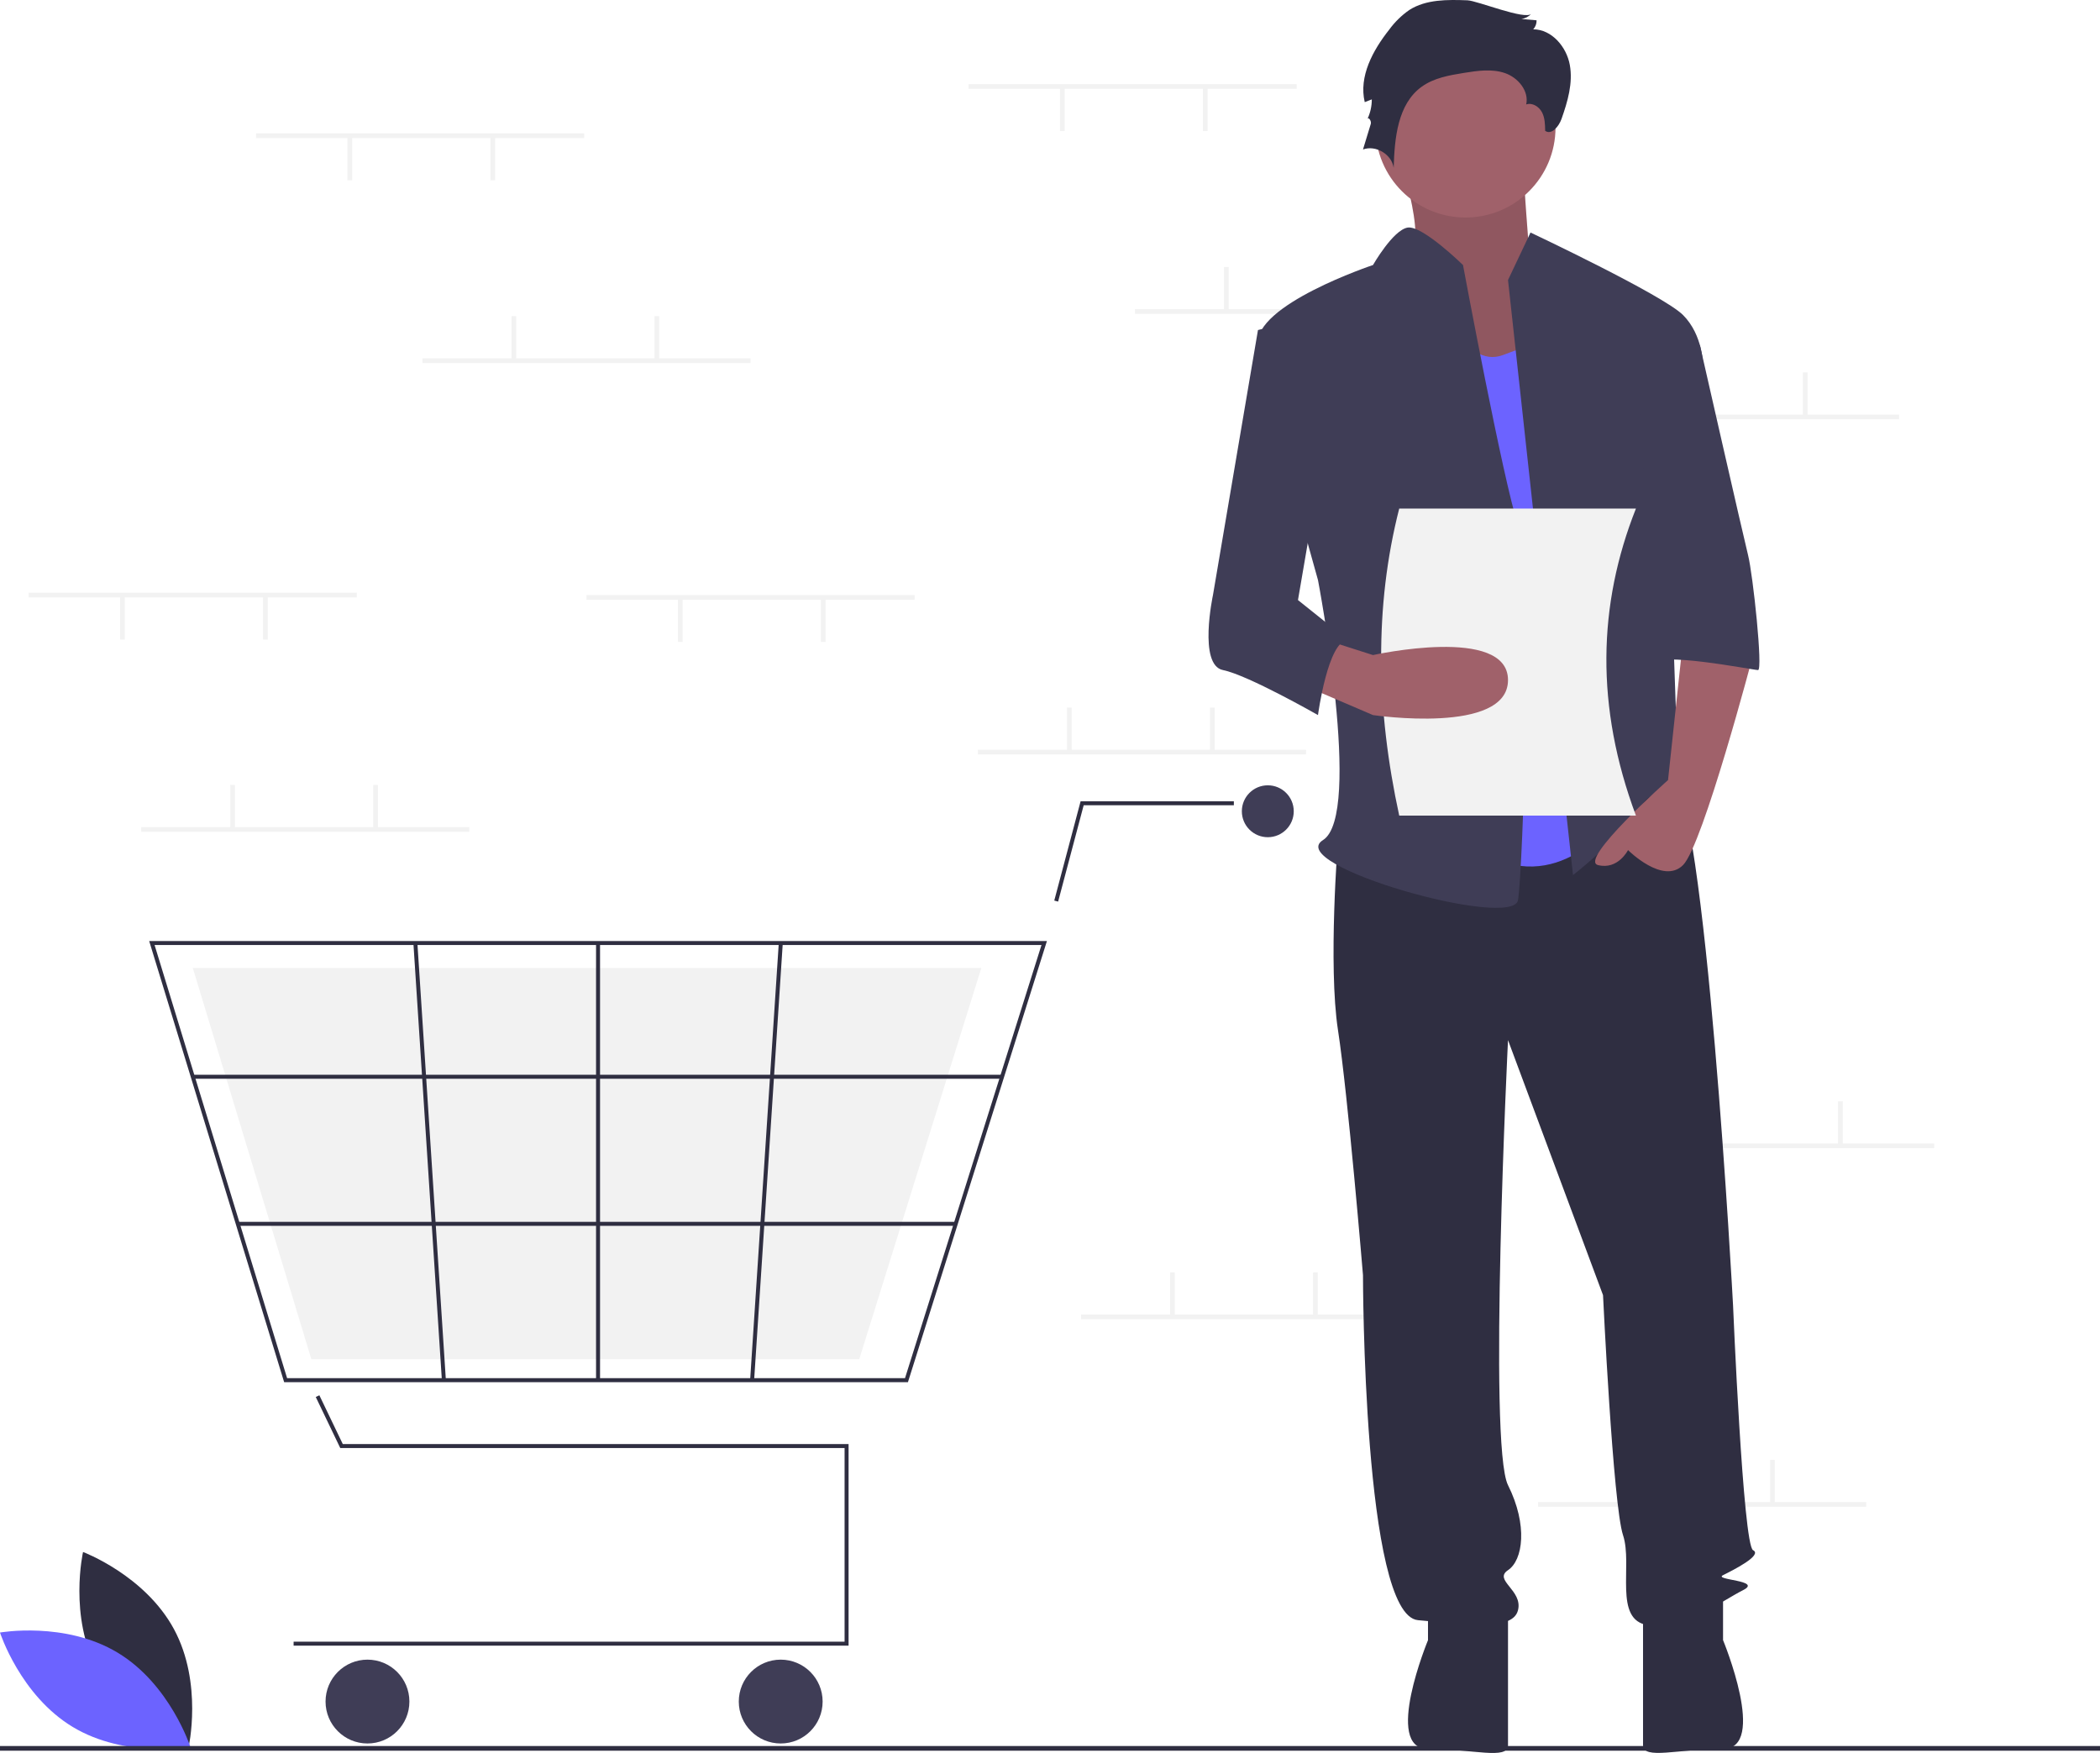
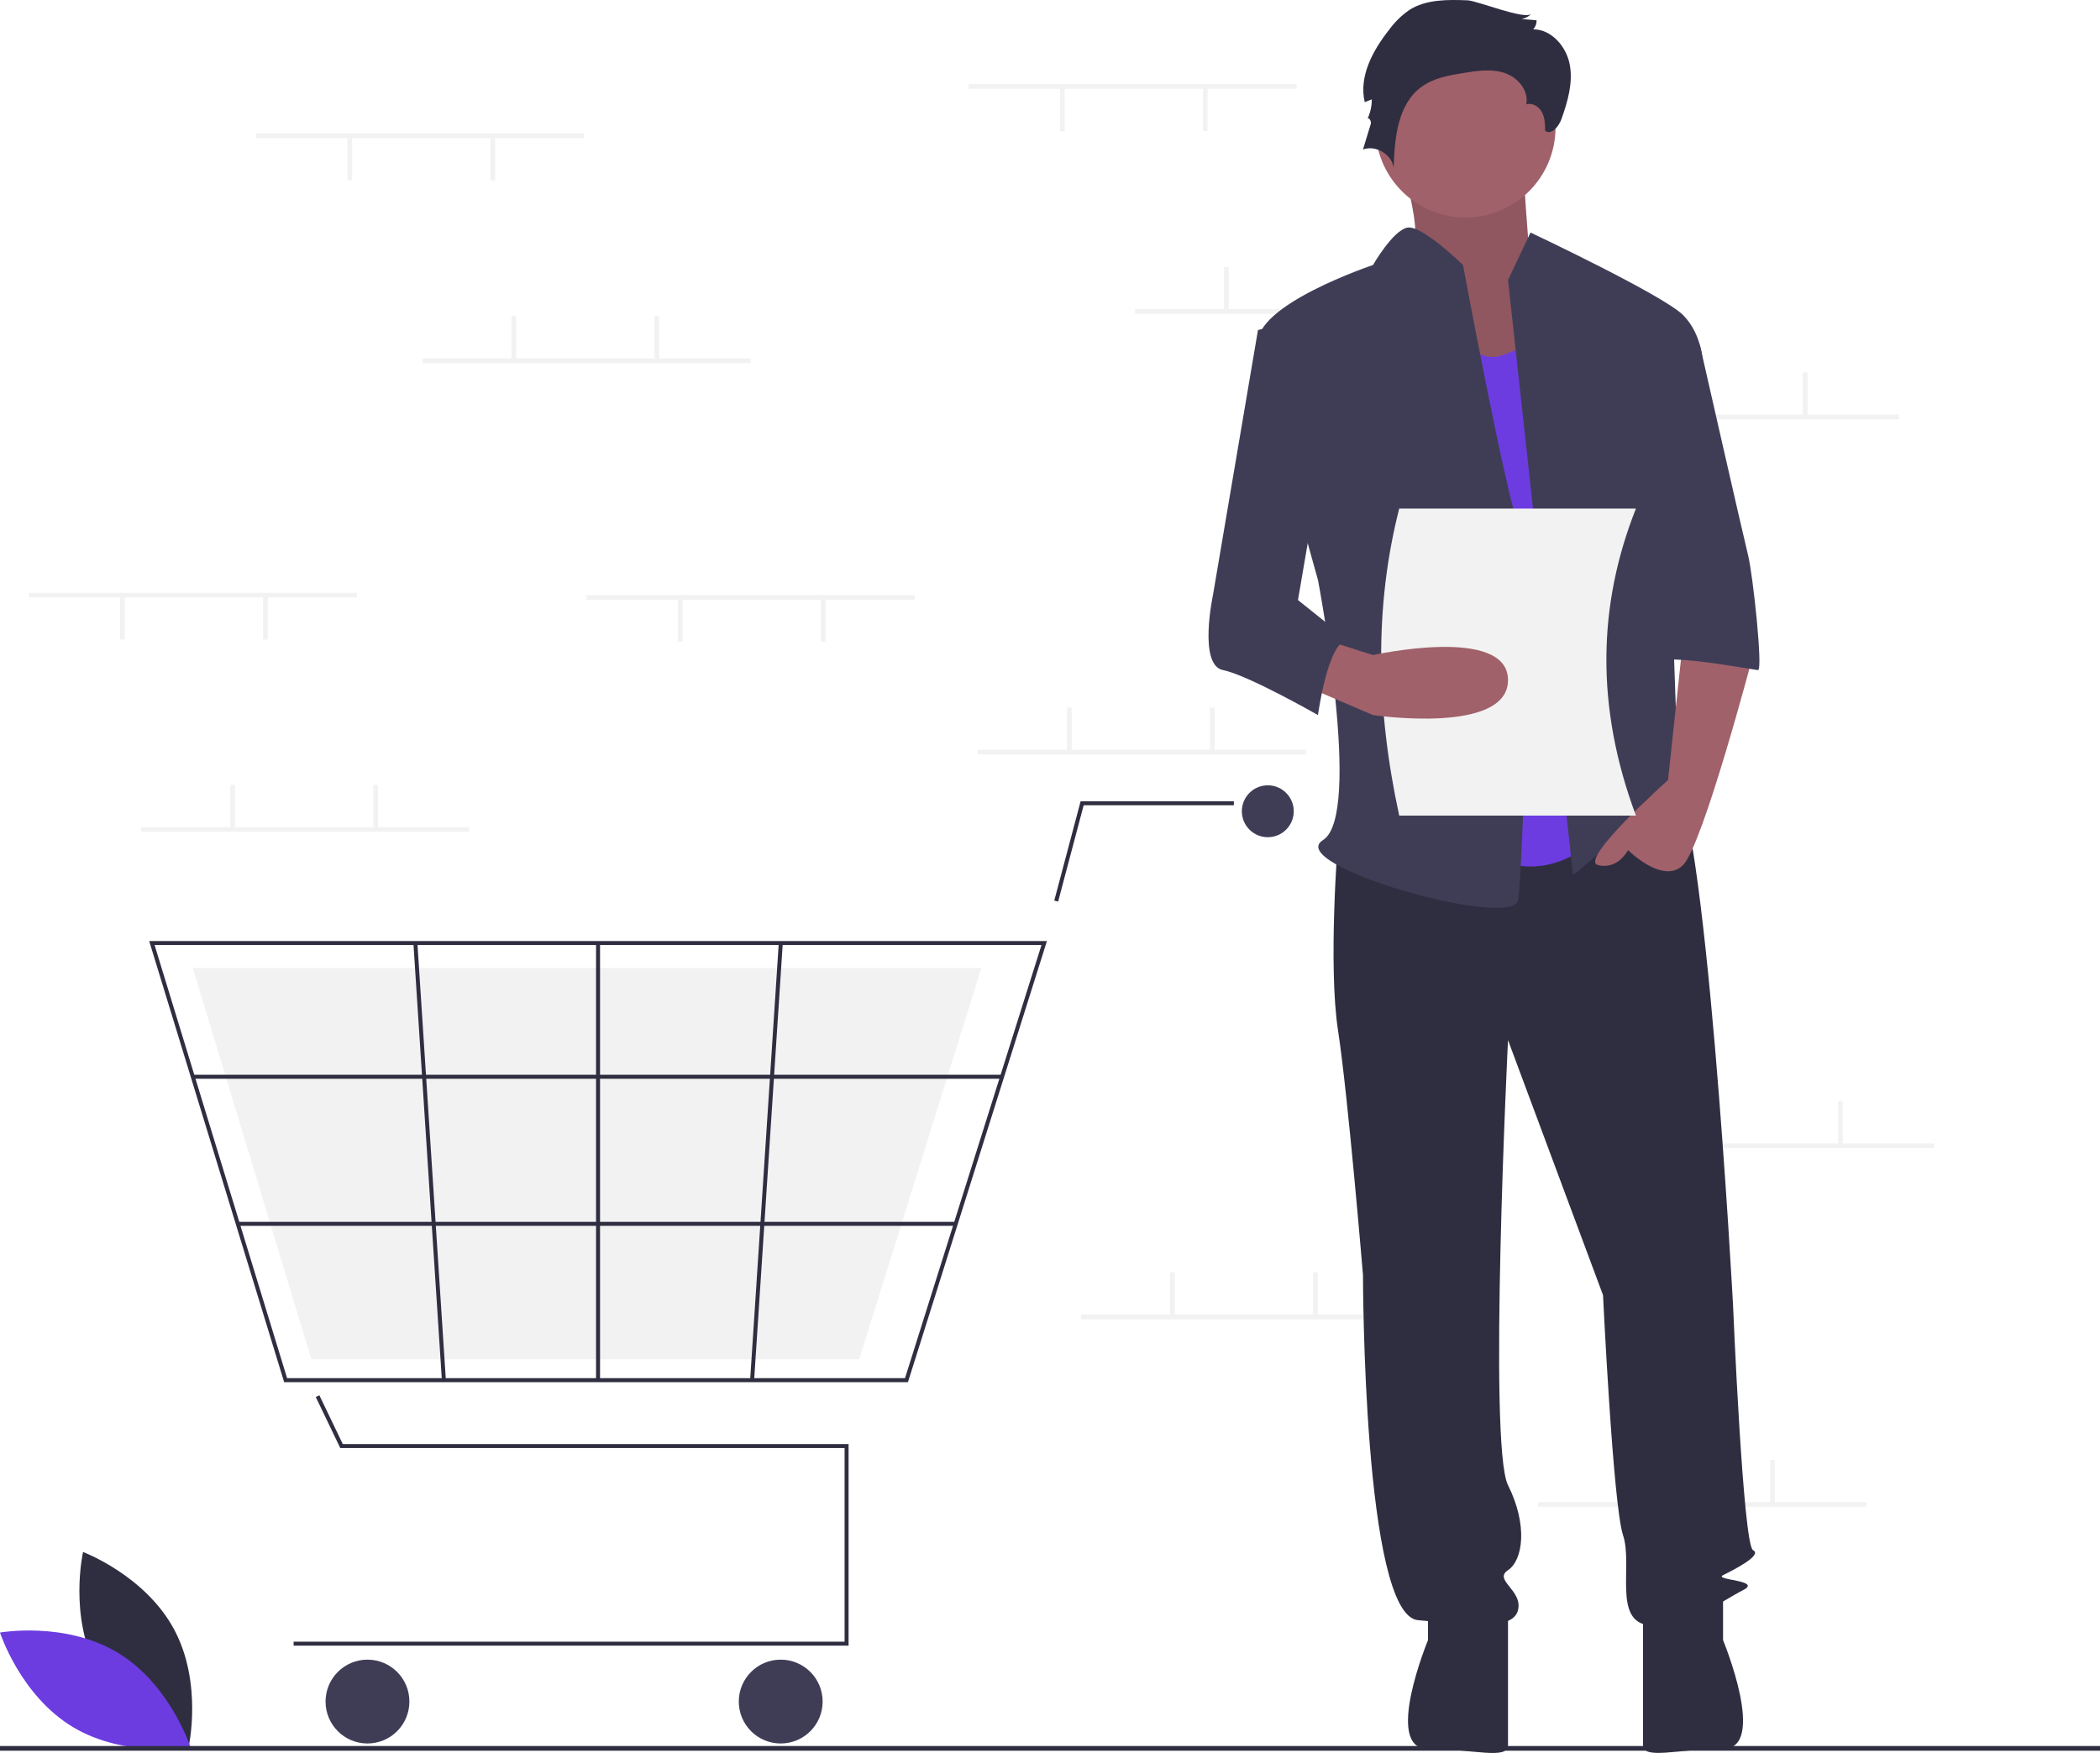
<svg xmlns="http://www.w3.org/2000/svg" width="896" height="747.971" viewBox="0 0 896 747.971" role="img" artist="Katerina Limpitsouni" source="https://undraw.co/">
  <path d="M193.634,788.752c12.428,23.049,38.806,32.944,38.806,32.944s6.227-27.475-6.201-50.524-38.806-32.944-38.806-32.944S181.206,765.703,193.634,788.752Z" transform="translate(-152 -76.01429)" fill="#2f2e41" />
-   <path d="M202.177,781.169c22.438,13.5,31.08,40.314,31.08,40.314s-27.738,4.927-50.177-8.573S152,772.596,152,772.596,179.738,767.67,202.177,781.169Z" transform="translate(-152 -76.01429)" fill="#6c63ff" />
+   <path d="M202.177,781.169c22.438,13.5,31.08,40.314,31.08,40.314s-27.738,4.927-50.177-8.573S152,772.596,152,772.596,179.738,767.67,202.177,781.169Z" transform="translate(-152 -76.01429)" fill="#6C3CE1" />
  <rect x="413.248" y="35.908" width="140" height="2" fill="#f2f2f2" />
  <rect x="513.249" y="37.408" width="2" height="18.5" fill="#f2f2f2" />
  <rect x="452.248" y="37.408" width="2" height="18.5" fill="#f2f2f2" />
  <rect x="484.248" y="131.908" width="140" height="2" fill="#f2f2f2" />
  <rect x="522.249" y="113.908" width="2" height="18.5" fill="#f2f2f2" />
  <rect x="583.249" y="113.908" width="2" height="18.5" fill="#f2f2f2" />
  <rect x="670.249" y="176.908" width="140" height="2" fill="#f2f2f2" />
  <rect x="708.249" y="158.908" width="2" height="18.5" fill="#f2f2f2" />
  <rect x="769.249" y="158.908" width="2" height="18.5" fill="#f2f2f2" />
  <rect x="656.249" y="640.908" width="140" height="2" fill="#f2f2f2" />
  <rect x="694.249" y="622.908" width="2" height="18.5" fill="#f2f2f2" />
  <rect x="755.249" y="622.908" width="2" height="18.5" fill="#f2f2f2" />
  <rect x="417.248" y="319.908" width="140" height="2" fill="#f2f2f2" />
  <rect x="455.248" y="301.908" width="2" height="18.5" fill="#f2f2f2" />
  <rect x="516.249" y="301.908" width="2" height="18.5" fill="#f2f2f2" />
  <rect x="461.248" y="560.908" width="140" height="2" fill="#f2f2f2" />
  <rect x="499.248" y="542.908" width="2" height="18.5" fill="#f2f2f2" />
  <rect x="560.249" y="542.908" width="2" height="18.5" fill="#f2f2f2" />
  <rect x="685.249" y="487.908" width="140" height="2" fill="#f2f2f2" />
  <rect x="723.249" y="469.908" width="2" height="18.5" fill="#f2f2f2" />
  <rect x="784.249" y="469.908" width="2" height="18.5" fill="#f2f2f2" />
  <polygon points="362.06 702.184 125.274 702.184 125.274 700.481 360.356 700.481 360.356 617.861 145.18 617.861 134.727 596.084 136.263 595.347 146.252 616.157 362.06 616.157 362.06 702.184" fill="#2f2e41" />
  <circle cx="156.789" cy="726.033" r="17.887" fill="#3f3d56" />
  <circle cx="333.101" cy="726.033" r="17.887" fill="#3f3d56" />
  <circle cx="540.927" cy="346.153" r="11.073" fill="#3f3d56" />
  <path d="M539.385,665.767H273.237L215.648,477.531H598.693l-.349,1.108Zm-264.889-1.704H538.136l58.234-184.83H217.951Z" transform="translate(-152 -76.01429)" fill="#2f2e41" />
  <polygon points="366.61 579.958 132.842 579.958 82.26 413.015 418.701 413.015 418.395 413.998 366.61 579.958" fill="#f2f2f2" />
  <polygon points="451.465 384.7 449.818 384.263 461.059 341.894 526.448 341.894 526.448 343.598 462.37 343.598 451.465 384.7" fill="#2f2e41" />
  <rect x="82.258" y="458.584" width="345.293" height="1.704" fill="#2f2e41" />
  <rect x="101.459" y="521.344" width="306.319" height="1.704" fill="#2f2e41" />
  <rect x="254.314" y="402.368" width="1.704" height="186.533" fill="#2f2e41" />
  <rect x="385.557" y="570.797" width="186.929" height="1.704" transform="translate(-274.7392 936.235) rotate(-86.24919)" fill="#2f2e41" />
  <rect x="334.457" y="478.185" width="1.704" height="186.929" transform="translate(-188.4687 -52.99638) rotate(-3.729)" fill="#2f2e41" />
  <rect y="745" width="896" height="2" fill="#2f2e41" />
  <path d="M747.411,137.89s14.618,41.606,5.622,48.007S783.394,244.573,783.394,244.573l47.229-12.802-25.863-43.74s-3.373-43.74-3.373-50.141S747.411,137.89,747.411,137.89Z" transform="translate(-152 -76.01429)" fill="#a0616a" />
  <path d="M747.411,137.89s14.618,41.606,5.622,48.007S783.394,244.573,783.394,244.573l47.229-12.802-25.863-43.74s-3.373-43.74-3.373-50.141S747.411,137.89,747.411,137.89Z" transform="translate(-152 -76.01429)" opacity="0.1" />
  <path d="M722.874,434.468s-4.267,53.341,0,81.079,10.668,104.549,10.668,104.549,0,145.089,23.47,147.222,40.539,4.267,42.673-4.267-10.668-12.802-4.267-17.069,8.535-19.203,0-36.272,0-189.895,0-189.895l40.539,108.816s4.267,89.614,8.535,102.415-4.267,36.272,10.668,38.406,32.005-10.668,40.539-14.936-12.802-4.267-8.535-6.401,17.069-8.535,12.802-10.668-8.535-104.549-8.535-104.549S879.697,414.199,864.762,405.664s-24.537,6.166-24.537,6.166Z" transform="translate(-152 -76.01429)" fill="#2f2e41" />
  <path d="M761.279,758.784v17.069s-19.203,46.399,0,46.399,34.138,4.808,34.138-1.593V763.051Z" transform="translate(-152 -76.01429)" fill="#2f2e41" />
  <path d="M887.165,758.754v17.069s19.203,46.399,0,46.399-34.138,4.808-34.138-1.593V763.021Z" transform="translate(-152 -76.01429)" fill="#2f2e41" />
  <circle cx="625.282" cy="54.408" r="38.406" fill="#a0616a" />
-   <path d="M765.547,201.9s10.668,32.005,27.738,25.604l17.069-6.401L840.225,425.934s-23.47,34.138-57.609,12.802S765.547,201.9,765.547,201.9Z" transform="translate(-152 -76.01429)" fill="#6c63ff" />
+   <path d="M765.547,201.9s10.668,32.005,27.738,25.604l17.069-6.401L840.225,425.934s-23.47,34.138-57.609,12.802S765.547,201.9,765.547,201.9Z" transform="translate(-152 -76.01429)" fill="#6C3CE1" />
  <path d="M795.418,195.499l9.601-20.27s56.542,26.671,65.076,35.205,8.535,21.337,8.535,21.337l-14.936,53.341s4.267,117.351,4.267,121.618,14.936,27.738,4.267,19.203-12.802-17.069-21.337-4.267-27.738,27.738-27.738,27.738Z" transform="translate(-152 -76.01429)" fill="#3f3d56" />
  <path d="M870.096,349.122l-6.401,59.742s-38.406,34.138-29.871,36.272,12.802-6.401,12.802-6.401,14.936,14.936,23.47,6.401S899.967,355.523,899.967,355.523Z" transform="translate(-152 -76.01429)" fill="#a0616a" />
  <path d="M778.1,76.144c-8.514-.304-17.625-.455-24.804,4.133a36.313,36.313,0,0,0-8.572,8.392c-6.992,8.838-13.033,19.959-10.436,30.925l3.016-1.176a19.751,19.751,0,0,1-1.905,8.463c.425-1.235,1.847.762,1.466,2.011L733.543,139.792c5.462-2.002,12.257,2.052,13.088,7.81.38-12.661,1.693-27.18,11.964-34.593,5.18-3.739,11.735-4.88,18.042-5.894,5.818-.935,11.918-1.827,17.491.089s10.319,7.615,9.055,13.371c2.57-.885,5.444.906,6.713,3.309s1.337,5.237,1.375,7.955c2.739,1.936,5.856-1.908,6.973-5.071,2.62-7.424,4.949-15.327,3.538-23.073s-7.723-15.148-15.596-15.174a5.467,5.467,0,0,0,1.422-3.849l-6.489-.548a7.172,7.172,0,0,0,4.286-2.26C802.798,84.731,782.313,76.295,778.1,76.144Z" transform="translate(-152 -76.01429)" fill="#2f2e41" />
  <path d="M776.215,189.098s-17.369-17.021-23.62-15.978S737.809,189.098,737.809,189.098s-51.208,17.069-49.074,34.138S714.339,323.518,714.339,323.518s19.203,100.282,2.134,110.95,81.079,38.406,83.213,25.604,6.401-140.821,0-160.024S776.215,189.098,776.215,189.098Z" transform="translate(-152 -76.01429)" fill="#3f3d56" />
  <path d="M850.893,223.236h26.383S895.7,304.315,897.833,312.85s6.401,49.074,4.267,49.074-44.807-8.535-44.807-2.134Z" transform="translate(-152 -76.01429)" fill="#3f3d56" />
  <path d="M850,424.014H749c-9.856-45.34-10.68-89.146,0-131H850C833.701,334.115,832.682,377.621,850,424.014Z" transform="translate(-152 -76.01429)" fill="#f2f2f2" />
  <path d="M707.938,368.325,737.809,381.127s57.609,8.535,57.609-14.936-57.609-10.668-57.609-10.668L718.605,349.383Z" transform="translate(-152 -76.01429)" fill="#a0616a" />
  <path d="M714.339,210.435l-25.604,6.401L669.532,329.919s-6.401,29.871,4.267,32.005S714.339,381.127,714.339,381.127s4.267-32.005,12.802-32.005L705.804,332.053,718.606,257.375Z" transform="translate(-152 -76.01429)" fill="#3f3d56" />
  <rect x="60.248" y="352.908" width="140" height="2" fill="#f2f2f2" />
  <rect x="98.249" y="334.908" width="2" height="18.5" fill="#f2f2f2" />
  <rect x="159.249" y="334.908" width="2" height="18.5" fill="#f2f2f2" />
  <rect x="109.249" y="56.908" width="140" height="2" fill="#f2f2f2" />
  <rect x="209.249" y="58.408" width="2" height="18.5" fill="#f2f2f2" />
  <rect x="148.249" y="58.408" width="2" height="18.5" fill="#f2f2f2" />
  <rect x="250.249" y="253.908" width="140" height="2" fill="#f2f2f2" />
  <rect x="350.248" y="255.408" width="2" height="18.5" fill="#f2f2f2" />
  <rect x="289.248" y="255.408" width="2" height="18.5" fill="#f2f2f2" />
  <rect x="12.248" y="252.908" width="140" height="2" fill="#f2f2f2" />
  <rect x="112.249" y="254.408" width="2" height="18.5" fill="#f2f2f2" />
  <rect x="51.248" y="254.408" width="2" height="18.5" fill="#f2f2f2" />
  <rect x="180.249" y="152.908" width="140" height="2" fill="#f2f2f2" />
  <rect x="218.249" y="134.908" width="2" height="18.5" fill="#f2f2f2" />
  <rect x="279.248" y="134.908" width="2" height="18.5" fill="#f2f2f2" />
</svg>
